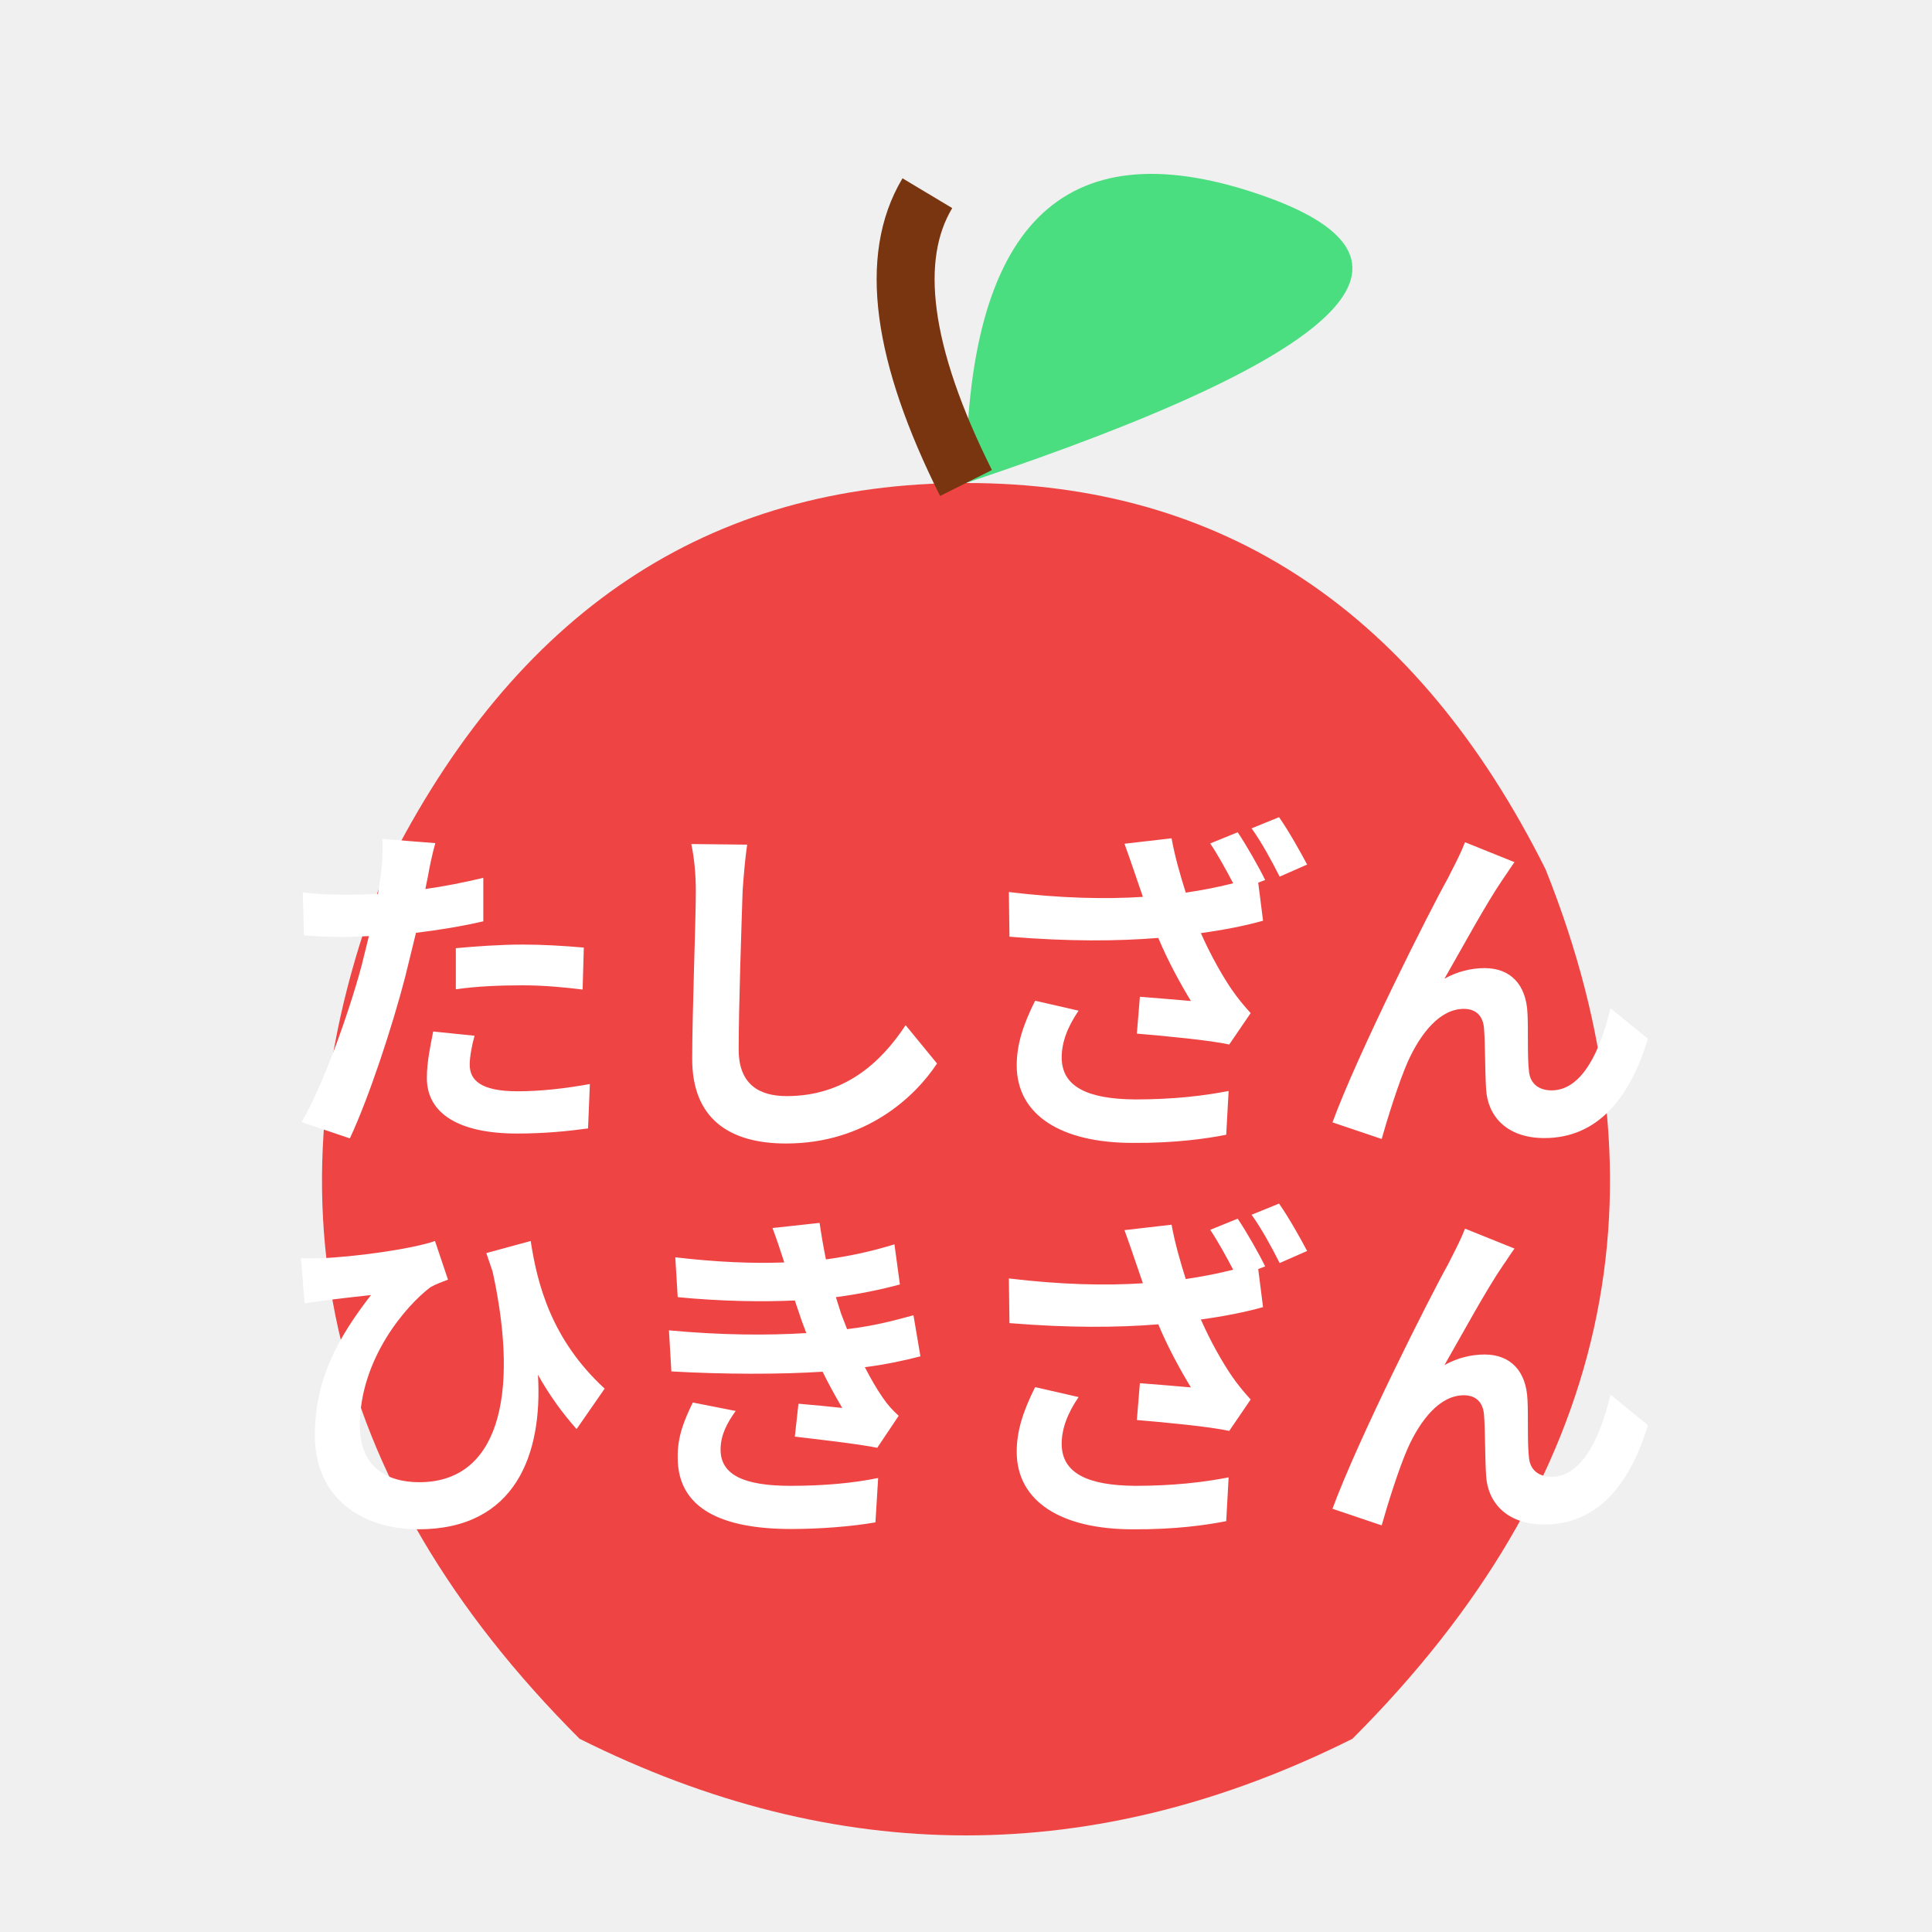
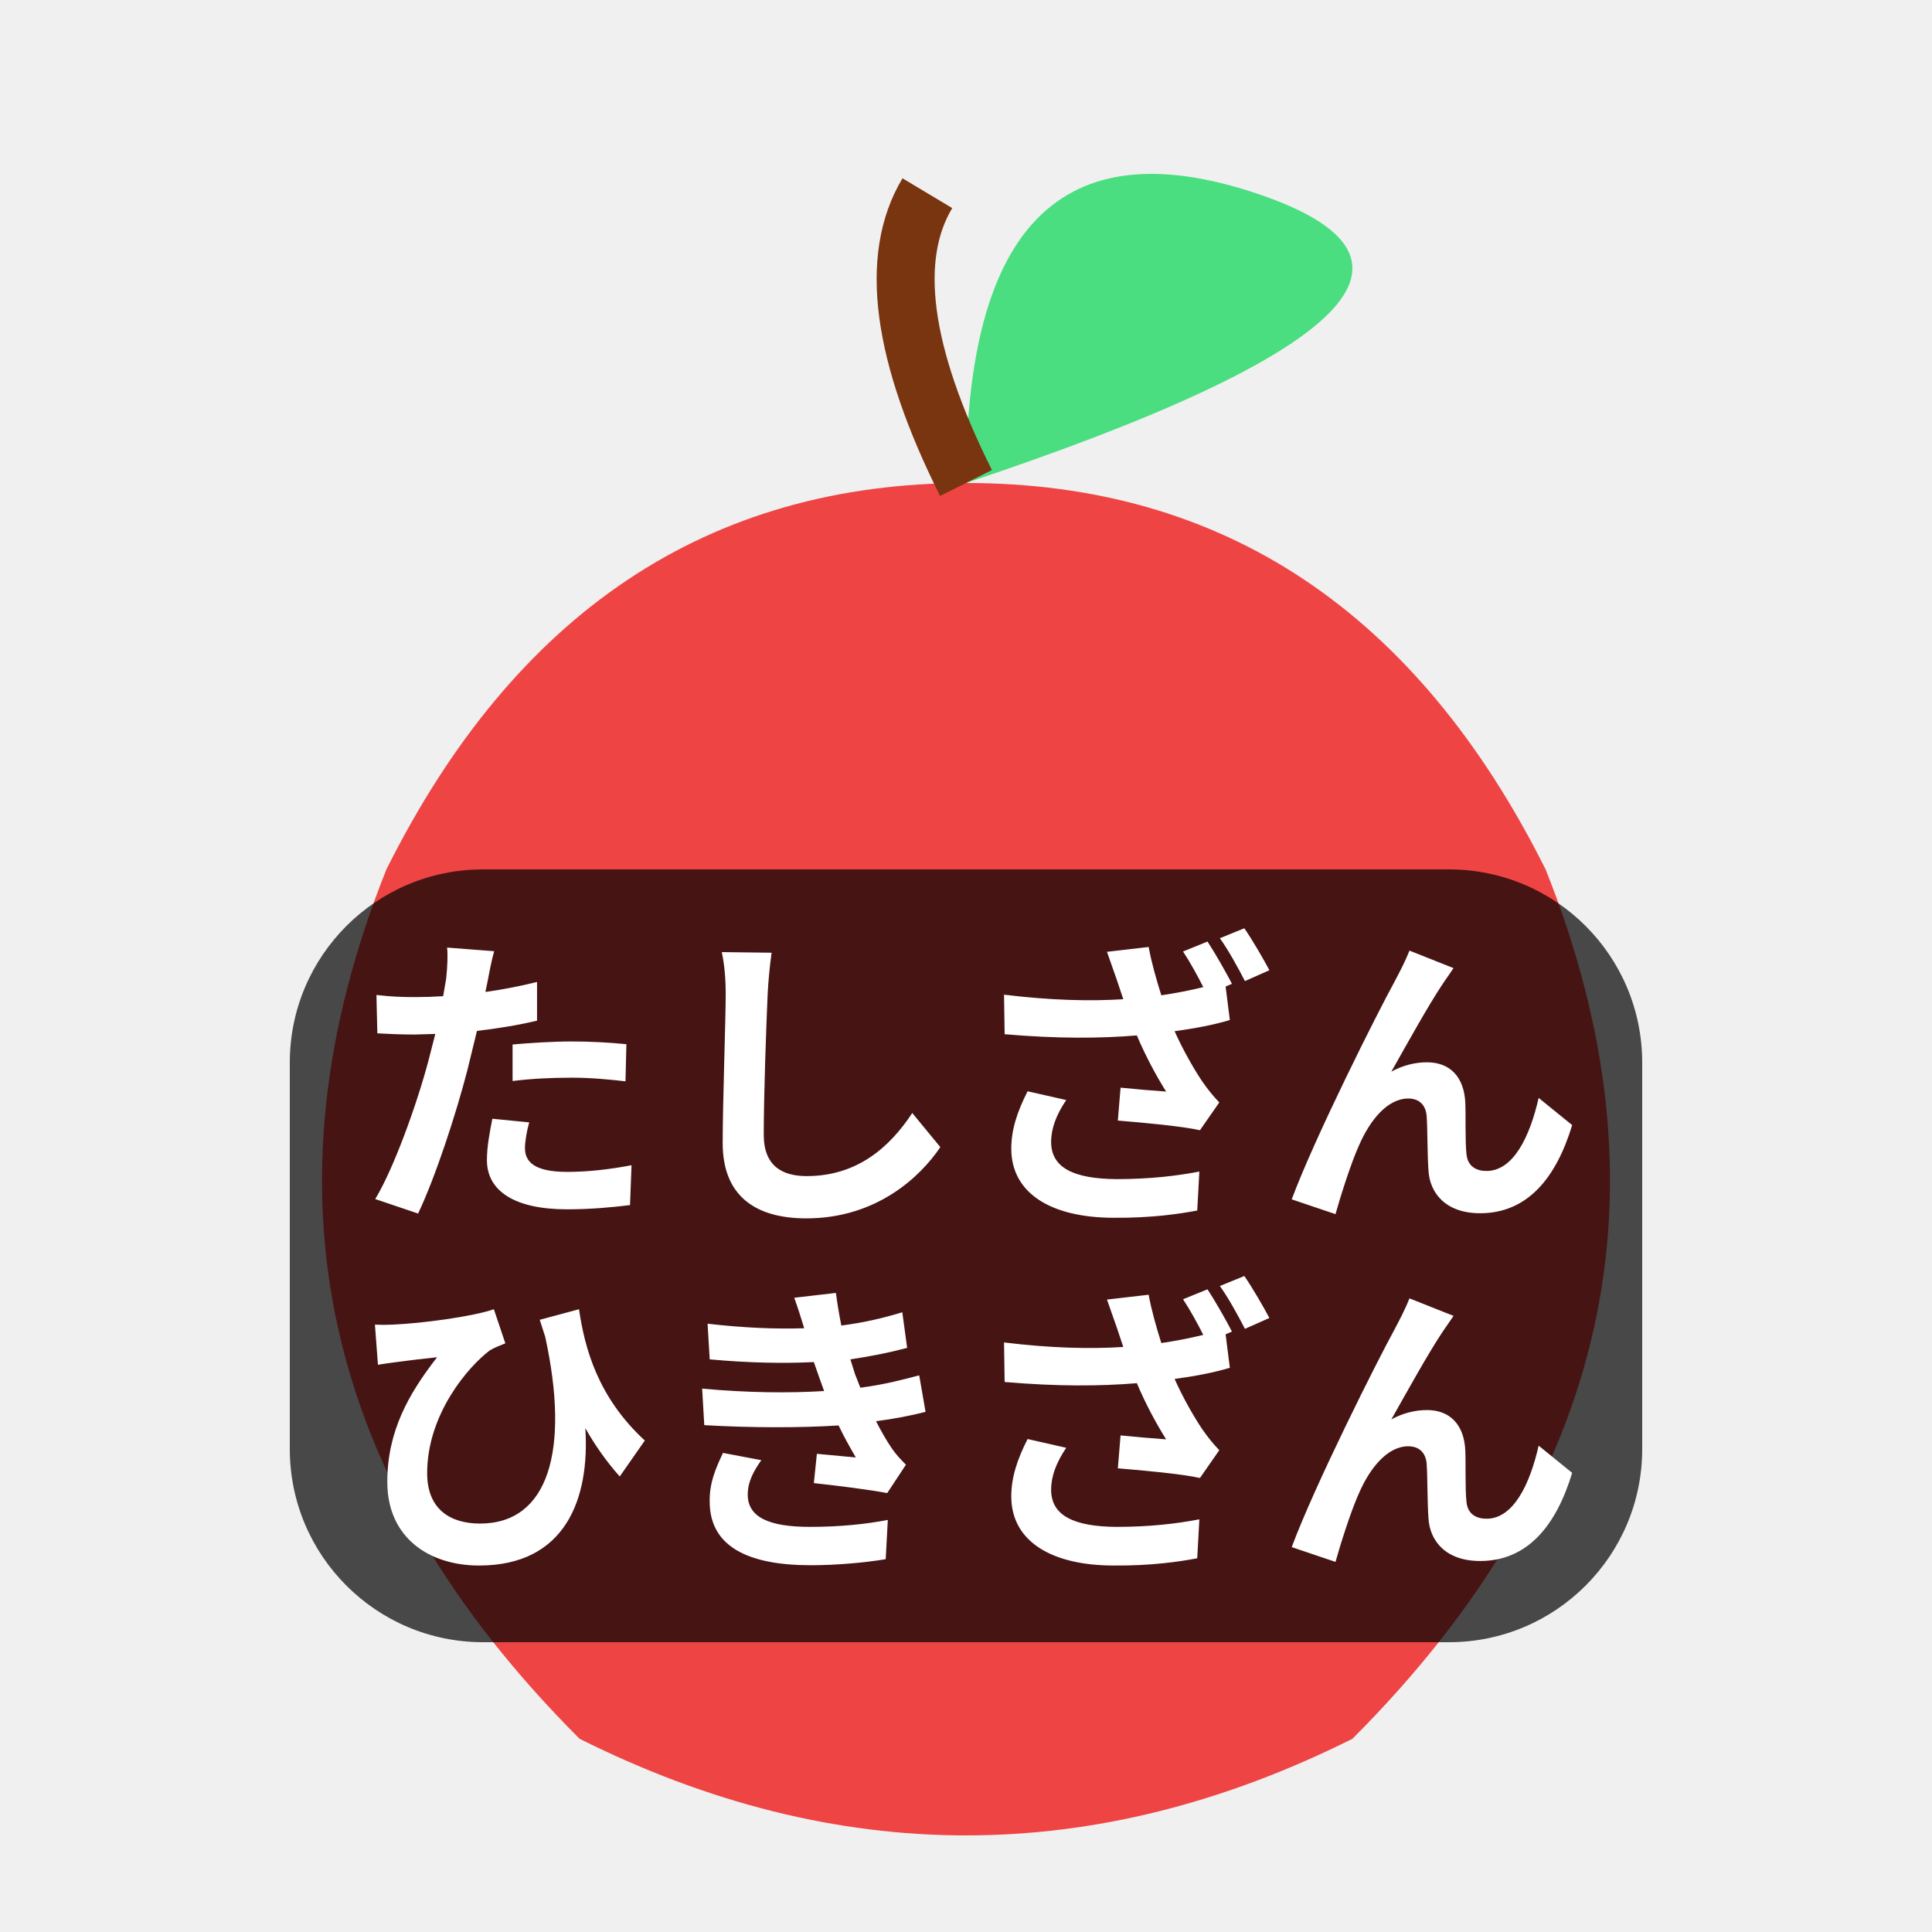
<svg xmlns="http://www.w3.org/2000/svg" viewBox="0 0 100 100">
  <path d="M50 25 Q30 25 20 45 Q10 70 30 90 Q50 100 70 90 Q90 70 80 45 Q70 25 50 25 Z" fill="#EF4444" />
  <path d="M50 25 Q50 5 65 10 Q80 15 50 25 Z" fill="#4ADE80" />
  <path d="M50 25 Q45 15 48 10" stroke="#78350F" stroke-width="3" fill="none" />
-   <text x="50" y="58" font-family="'Hiragino Kaku Gothic Pro', 'Meiryo', sans-serif" font-weight="900" font-size="18" text-anchor="middle" fill="white">たしざん</text>
-   <text x="50" y="78" font-family="'Hiragino Kaku Gothic Pro', 'Meiryo', sans-serif" font-weight="900" font-size="18" text-anchor="middle" fill="white">ひきざん</text>
+   <rect x="15" y="45" width="70" height="40" rx="10" fill="rgba(0,0,0,0.7)" />
+   <text x="50" y="62" font-family="'Hiragino Kaku Gothic Pro', 'Meiryo', sans-serif" font-weight="900" font-size="16" text-anchor="middle" fill="white">たしざん</text>
+   <text x="50" y="80" font-family="'Hiragino Kaku Gothic Pro', 'Meiryo', sans-serif" font-weight="900" font-size="16" text-anchor="middle" fill="white">ひきざん</text>
</svg>
